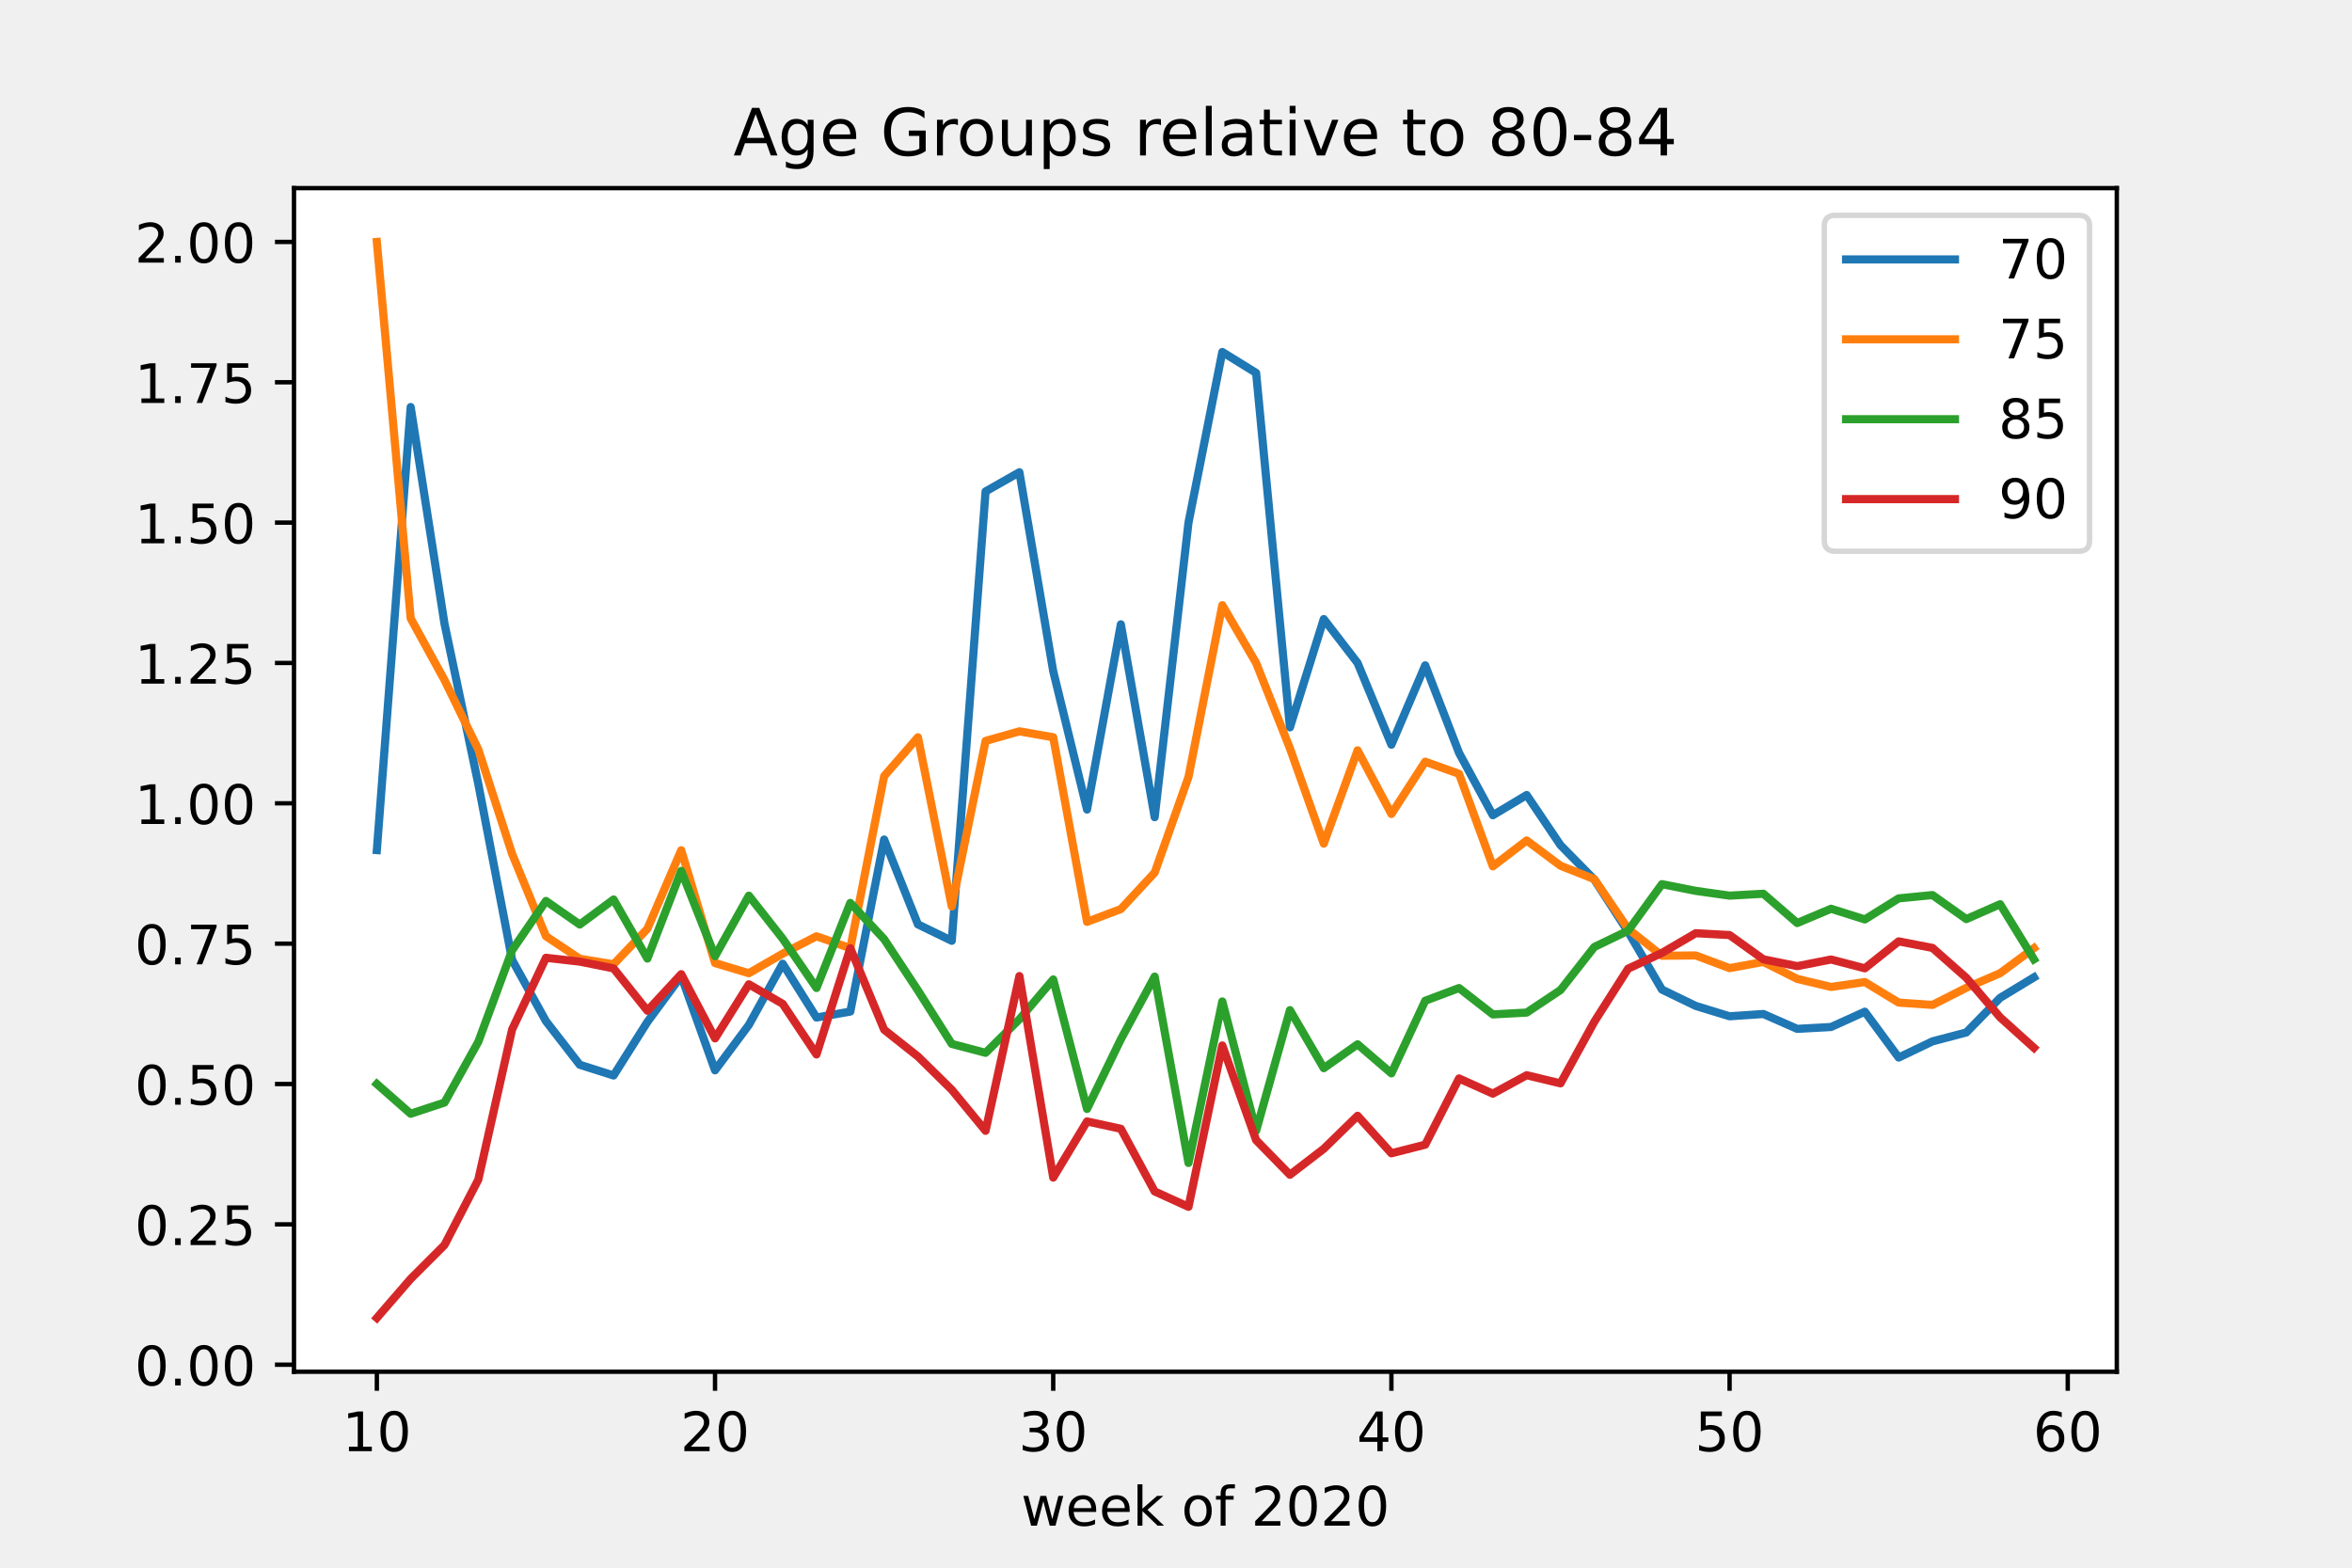
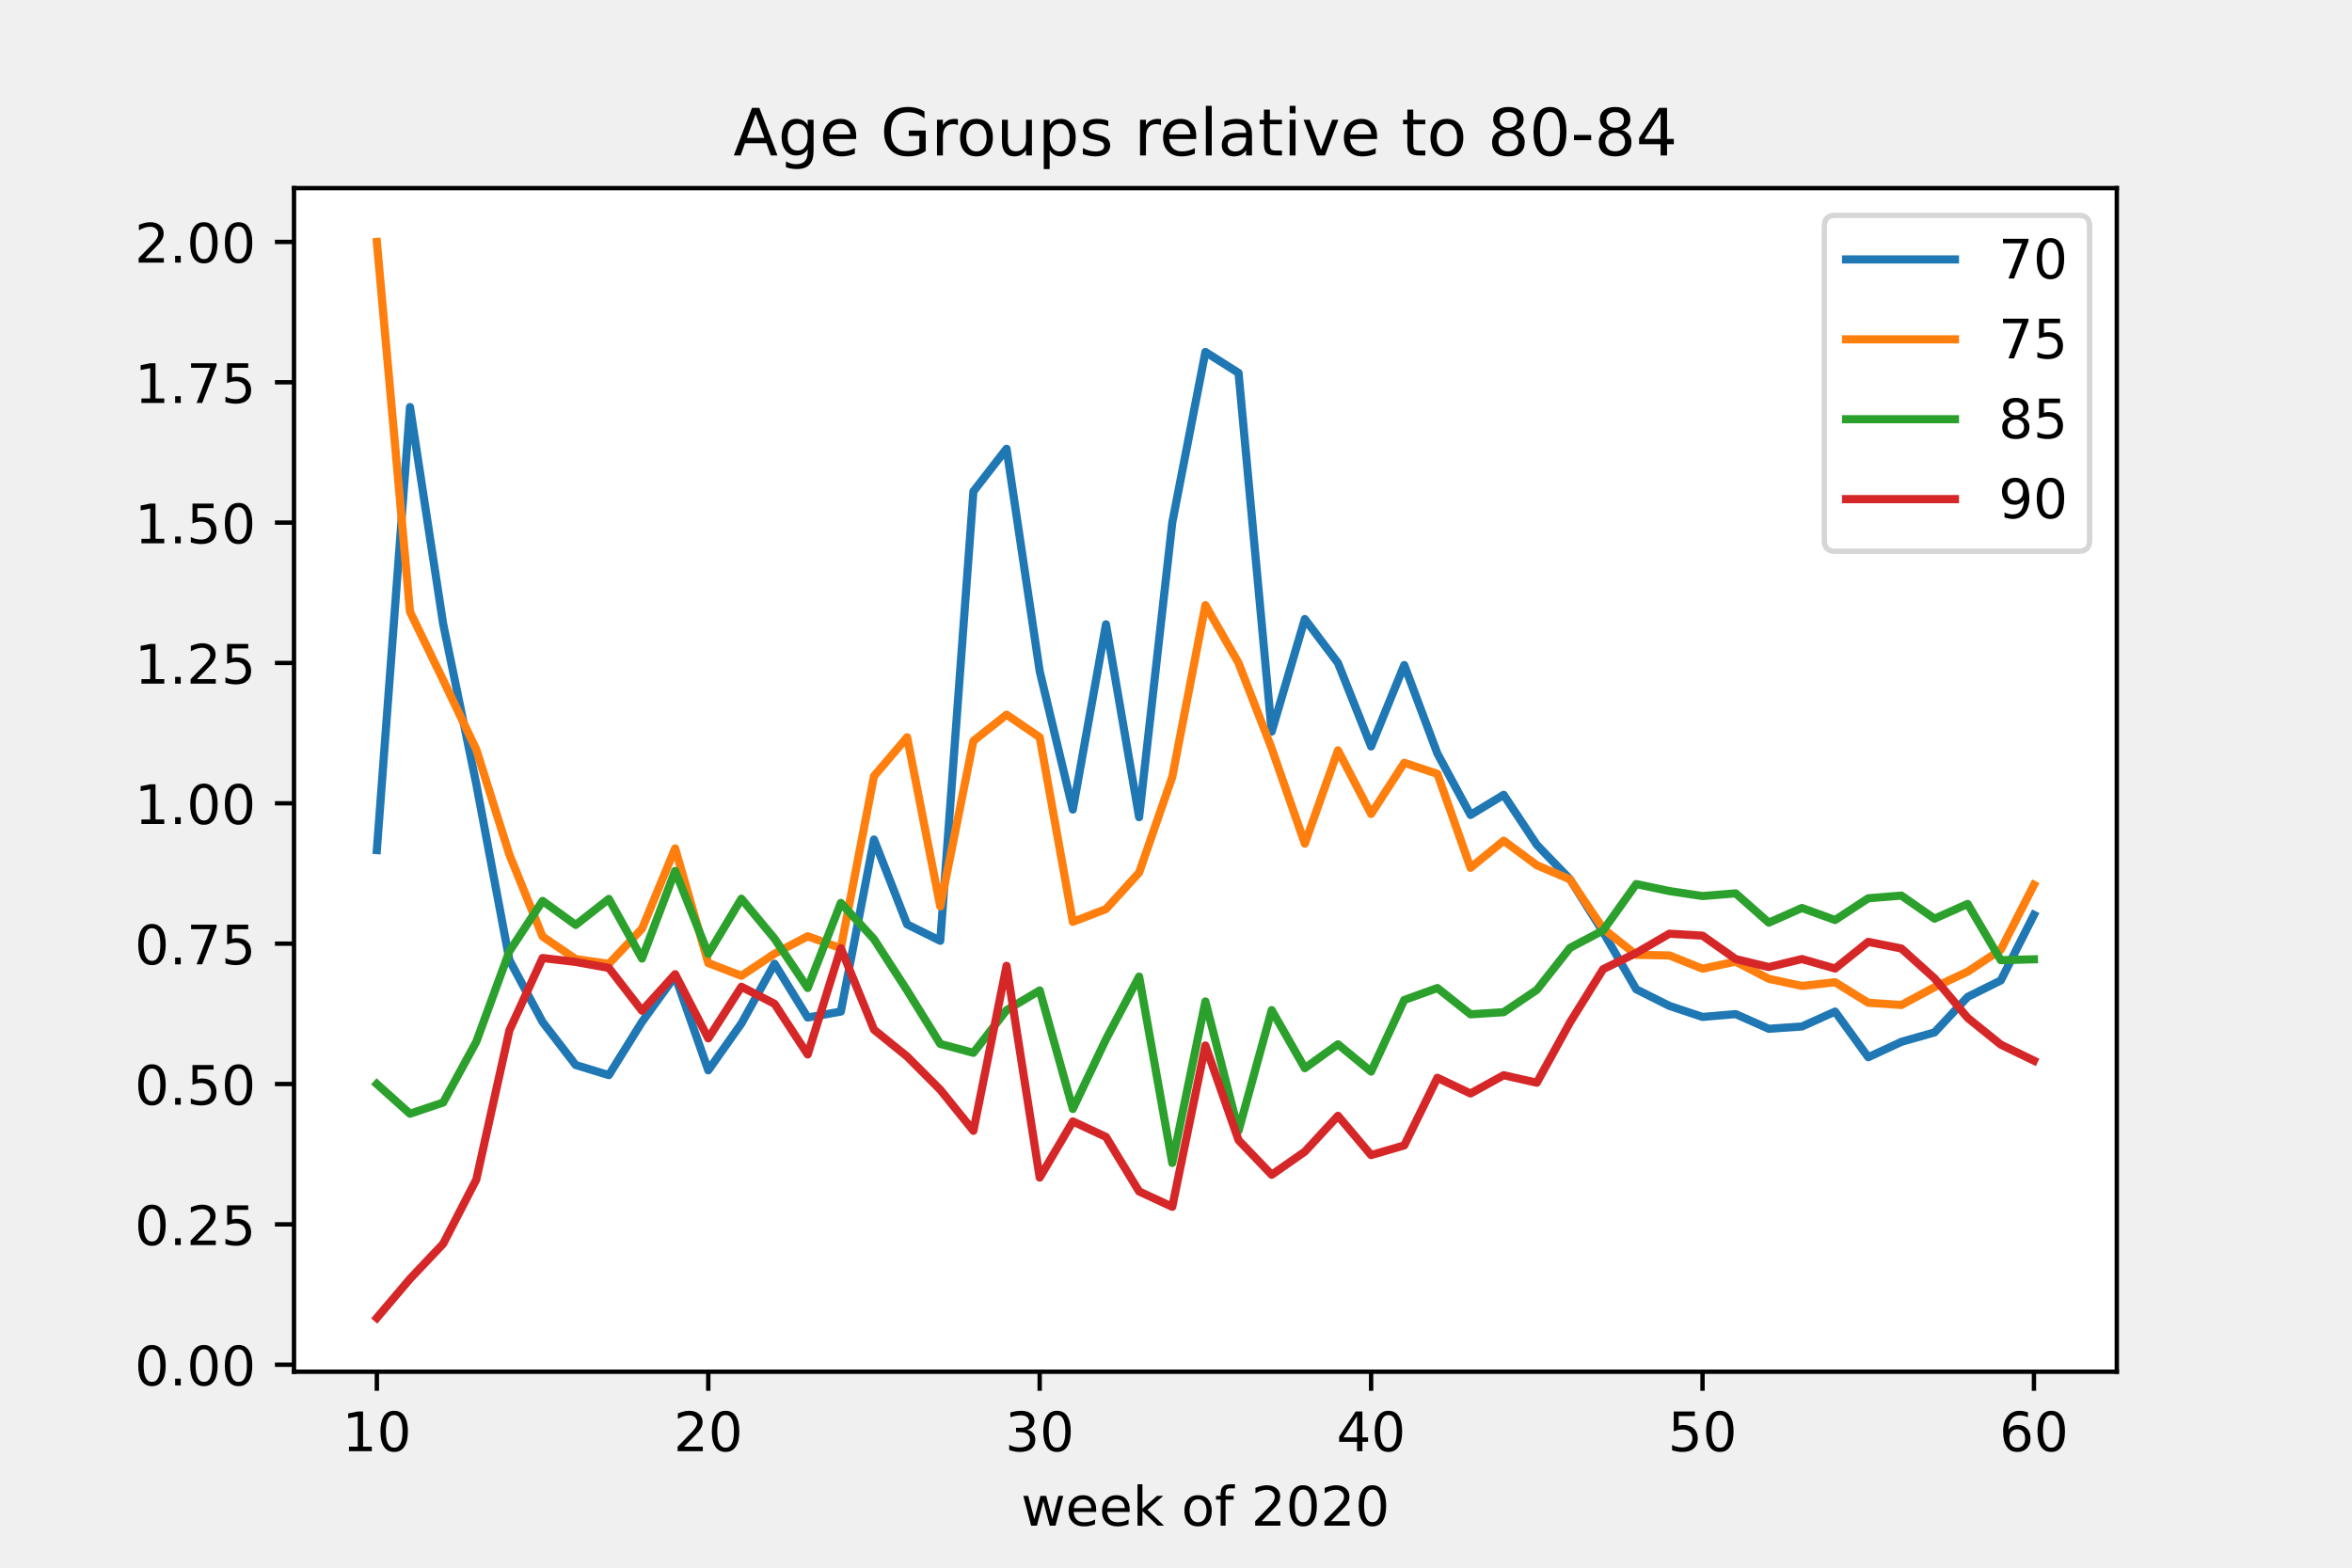
<svg xmlns="http://www.w3.org/2000/svg" xmlns:xlink="http://www.w3.org/1999/xlink" height="288pt" version="1.1" viewBox="0 0 432 288" width="432pt">
  <defs>
    <style type="text/css">*{stroke-linecap:butt;stroke-linejoin:round;}</style>
  </defs>
  <g id="figure_1">
    <g id="patch_1">
      <path d="M 0 288  L 432 288  L 432 0  L 0 0  z " style="fill:none;" />
    </g>
    <g id="axes_1">
      <g id="patch_2">
        <path d="M 54 252  L 388.8 252  L 388.8 34.56  L 54 34.56  z " style="fill:#ffffff;" />
      </g>
      <g id="matplotlib.axis_1">
        <g id="xtick_1">
          <g id="line2d_1">
            <defs>
-               <path d="M 0 0  L 0 3.5  " id="m1466fe668d" style="stroke:#000000;stroke-width:0.8;" />
+               <path d="M 0 0  L 0 3.5  " id="mb986d0e9cb" style="stroke:#000000;stroke-width:0.8;" />
            </defs>
            <g>
-               <use style="stroke:#000000;stroke-width:0.8;" x="69.218" xlink:href="#m1466fe668d" y="252" />
+               <use style="stroke:#000000;stroke-width:0.8;" x="69.218" xlink:href="#mb986d0e9cb" y="252" />
            </g>
          </g>
          <g id="text_1">
            <g transform="translate(62.85568 266.5984)scale(0.1 -0.1)">
              <defs>
                <path d="M 12.406 8.297  L 28.516 8.297  L 28.516 63.922  L 10.984 60.406  L 10.984 69.391  L 28.422 72.906  L 38.281 72.906  L 38.281 8.297  L 54.391 8.297  L 54.391 0  L 12.406 0  z " id="DejaVuSans-49" />
                <path d="M 31.781 66.406  Q 24.172 66.406 20.328 58.906  Q 16.5 51.422 16.5 36.375  Q 16.5 21.391 20.328 13.891  Q 24.172 6.391 31.781 6.391  Q 39.453 6.391 43.281 13.891  Q 47.125 21.391 47.125 36.375  Q 47.125 51.422 43.281 58.906  Q 39.453 66.406 31.781 66.406  z M 31.781 74.219  Q 44.047 74.219 50.516 64.516  Q 56.984 54.828 56.984 36.375  Q 56.984 17.969 50.516 8.266  Q 44.047 -1.422 31.781 -1.422  Q 19.531 -1.422 13.062 8.266  Q 6.594 17.969 6.594 36.375  Q 6.594 54.828 13.062 64.516  Q 19.531 74.219 31.781 74.219  z " id="DejaVuSans-48" />
              </defs>
              <use xlink:href="#DejaVuSans-49" />
              <use x="63.623" xlink:href="#DejaVuSans-48" />
            </g>
          </g>
        </g>
        <g id="xtick_2">
          <g id="line2d_2">
            <g>
-               <use style="stroke:#000000;stroke-width:0.8;" x="131.333" xlink:href="#m1466fe668d" y="252" />
+               <use style="stroke:#000000;stroke-width:0.8;" x="130.091" xlink:href="#mb986d0e9cb" y="252" />
            </g>
          </g>
          <g id="text_2">
-             <g transform="translate(124.9707 266.5984)scale(0.1 -0.1)">
+             <g transform="translate(123.7284 266.5984)scale(0.1 -0.1)">
              <defs>
                <path d="M 19.188 8.297  L 53.609 8.297  L 53.609 0  L 7.328 0  L 7.328 8.297  Q 12.938 14.109 22.625 23.891  Q 32.328 33.688 34.812 36.531  Q 39.547 41.844 41.422 45.531  Q 43.312 49.219 43.312 52.781  Q 43.312 58.594 39.234 62.25  Q 35.156 65.922 28.609 65.922  Q 23.969 65.922 18.812 64.312  Q 13.672 62.703 7.812 59.422  L 7.812 69.391  Q 13.766 71.781 18.938 73  Q 24.125 74.219 28.422 74.219  Q 39.75 74.219 46.484 68.547  Q 53.219 62.891 53.219 53.422  Q 53.219 48.922 51.531 44.891  Q 49.859 40.875 45.406 35.406  Q 44.188 33.984 37.641 27.219  Q 31.109 20.453 19.188 8.297  z " id="DejaVuSans-50" />
              </defs>
              <use xlink:href="#DejaVuSans-50" />
              <use x="63.623" xlink:href="#DejaVuSans-48" />
            </g>
          </g>
        </g>
        <g id="xtick_3">
          <g id="line2d_3">
            <g>
-               <use style="stroke:#000000;stroke-width:0.8;" x="193.448" xlink:href="#m1466fe668d" y="252" />
+               <use style="stroke:#000000;stroke-width:0.8;" x="190.964" xlink:href="#mb986d0e9cb" y="252" />
            </g>
          </g>
          <g id="text_3">
-             <g transform="translate(187.0857 266.5984)scale(0.1 -0.1)">
+             <g transform="translate(184.6011 266.5984)scale(0.1 -0.1)">
              <defs>
                <path d="M 40.578 39.312  Q 47.656 37.797 51.625 33  Q 55.609 28.219 55.609 21.188  Q 55.609 10.406 48.188 4.484  Q 40.766 -1.422 27.094 -1.422  Q 22.516 -1.422 17.656 -0.516  Q 12.797 0.391 7.625 2.203  L 7.625 11.719  Q 11.719 9.328 16.594 8.109  Q 21.484 6.891 26.812 6.891  Q 36.078 6.891 40.938 10.547  Q 45.797 14.203 45.797 21.188  Q 45.797 27.641 41.281 31.266  Q 36.766 34.906 28.719 34.906  L 20.219 34.906  L 20.219 43.016  L 29.109 43.016  Q 36.375 43.016 40.234 45.922  Q 44.094 48.828 44.094 54.297  Q 44.094 59.906 40.109 62.906  Q 36.141 65.922 28.719 65.922  Q 24.656 65.922 20.016 65.031  Q 15.375 64.156 9.812 62.312  L 9.812 71.094  Q 15.438 72.656 20.344 73.438  Q 25.25 74.219 29.594 74.219  Q 40.828 74.219 47.359 69.109  Q 53.906 64.016 53.906 55.328  Q 53.906 49.266 50.438 45.094  Q 46.969 40.922 40.578 39.312  z " id="DejaVuSans-51" />
              </defs>
              <use xlink:href="#DejaVuSans-51" />
              <use x="63.623" xlink:href="#DejaVuSans-48" />
            </g>
          </g>
        </g>
        <g id="xtick_4">
          <g id="line2d_4">
            <g>
-               <use style="stroke:#000000;stroke-width:0.8;" x="255.563" xlink:href="#m1466fe668d" y="252" />
+               <use style="stroke:#000000;stroke-width:0.8;" x="251.836" xlink:href="#mb986d0e9cb" y="252" />
            </g>
          </g>
          <g id="text_4">
-             <g transform="translate(249.2008 266.5984)scale(0.1 -0.1)">
+             <g transform="translate(245.4739 266.5984)scale(0.1 -0.1)">
              <defs>
                <path d="M 37.797 64.312  L 12.891 25.391  L 37.797 25.391  z M 35.203 72.906  L 47.609 72.906  L 47.609 25.391  L 58.016 25.391  L 58.016 17.188  L 47.609 17.188  L 47.609 0  L 37.797 0  L 37.797 17.188  L 4.891 17.188  L 4.891 26.703  z " id="DejaVuSans-52" />
              </defs>
              <use xlink:href="#DejaVuSans-52" />
              <use x="63.623" xlink:href="#DejaVuSans-48" />
            </g>
          </g>
        </g>
        <g id="xtick_5">
          <g id="line2d_5">
            <g>
-               <use style="stroke:#000000;stroke-width:0.8;" x="317.678" xlink:href="#m1466fe668d" y="252" />
+               <use style="stroke:#000000;stroke-width:0.8;" x="312.709" xlink:href="#mb986d0e9cb" y="252" />
            </g>
          </g>
          <g id="text_5">
-             <g transform="translate(311.3158 266.5984)scale(0.1 -0.1)">
+             <g transform="translate(306.3466 266.5984)scale(0.1 -0.1)">
              <defs>
                <path d="M 10.797 72.906  L 49.516 72.906  L 49.516 64.594  L 19.828 64.594  L 19.828 46.734  Q 21.969 47.469 24.109 47.828  Q 26.266 48.188 28.422 48.188  Q 40.625 48.188 47.75 41.5  Q 54.891 34.812 54.891 23.391  Q 54.891 11.625 47.562 5.094  Q 40.234 -1.422 26.906 -1.422  Q 22.312 -1.422 17.547 -0.641  Q 12.797 0.141 7.719 1.703  L 7.719 11.625  Q 12.109 9.234 16.797 8.062  Q 21.484 6.891 26.703 6.891  Q 35.156 6.891 40.078 11.328  Q 45.016 15.766 45.016 23.391  Q 45.016 31 40.078 35.438  Q 35.156 39.891 26.703 39.891  Q 22.75 39.891 18.812 39.016  Q 14.891 38.141 10.797 36.281  z " id="DejaVuSans-53" />
              </defs>
              <use xlink:href="#DejaVuSans-53" />
              <use x="63.623" xlink:href="#DejaVuSans-48" />
            </g>
          </g>
        </g>
        <g id="xtick_6">
          <g id="line2d_6">
            <g>
-               <use style="stroke:#000000;stroke-width:0.8;" x="379.793" xlink:href="#m1466fe668d" y="252" />
+               <use style="stroke:#000000;stroke-width:0.8;" x="373.582" xlink:href="#mb986d0e9cb" y="252" />
            </g>
          </g>
          <g id="text_6">
-             <g transform="translate(373.4308 266.5984)scale(0.1 -0.1)">
+             <g transform="translate(367.2193 266.5984)scale(0.1 -0.1)">
              <defs>
                <path d="M 33.016 40.375  Q 26.375 40.375 22.484 35.828  Q 18.609 31.297 18.609 23.391  Q 18.609 15.531 22.484 10.953  Q 26.375 6.391 33.016 6.391  Q 39.656 6.391 43.531 10.953  Q 47.406 15.531 47.406 23.391  Q 47.406 31.297 43.531 35.828  Q 39.656 40.375 33.016 40.375  z M 52.594 71.297  L 52.594 62.312  Q 48.875 64.062 45.094 64.984  Q 41.312 65.922 37.594 65.922  Q 27.828 65.922 22.672 59.328  Q 17.531 52.734 16.797 39.406  Q 19.672 43.656 24.016 45.922  Q 28.375 48.188 33.594 48.188  Q 44.578 48.188 50.953 41.516  Q 57.328 34.859 57.328 23.391  Q 57.328 12.156 50.688 5.359  Q 44.047 -1.422 33.016 -1.422  Q 20.359 -1.422 13.672 8.266  Q 6.984 17.969 6.984 36.375  Q 6.984 53.656 15.188 63.938  Q 23.391 74.219 37.203 74.219  Q 40.922 74.219 44.703 73.484  Q 48.484 72.75 52.594 71.297  z " id="DejaVuSans-54" />
              </defs>
              <use xlink:href="#DejaVuSans-54" />
              <use x="63.623" xlink:href="#DejaVuSans-48" />
            </g>
          </g>
        </g>
        <g id="text_7">
          <g transform="translate(187.5398 280.2766)scale(0.1 -0.1)">
            <defs>
              <path d="M 4.203 54.688  L 13.188 54.688  L 24.422 12.016  L 35.594 54.688  L 46.188 54.688  L 57.422 12.016  L 68.609 54.688  L 77.594 54.688  L 63.281 0  L 52.688 0  L 40.922 44.828  L 29.109 0  L 18.5 0  z " id="DejaVuSans-119" />
              <path d="M 56.203 29.594  L 56.203 25.203  L 14.891 25.203  Q 15.484 15.922 20.484 11.062  Q 25.484 6.203 34.422 6.203  Q 39.594 6.203 44.453 7.469  Q 49.312 8.734 54.109 11.281  L 54.109 2.781  Q 49.266 0.734 44.188 -0.344  Q 39.109 -1.422 33.891 -1.422  Q 20.797 -1.422 13.156 6.188  Q 5.516 13.812 5.516 26.812  Q 5.516 40.234 12.766 48.109  Q 20.016 56 32.328 56  Q 43.359 56 49.781 48.891  Q 56.203 41.797 56.203 29.594  z M 47.219 32.234  Q 47.125 39.594 43.094 43.984  Q 39.062 48.391 32.422 48.391  Q 24.906 48.391 20.391 44.141  Q 15.875 39.891 15.188 32.172  z " id="DejaVuSans-101" />
              <path d="M 9.078 75.984  L 18.109 75.984  L 18.109 31.109  L 44.922 54.688  L 56.391 54.688  L 27.391 29.109  L 57.625 0  L 45.906 0  L 18.109 26.703  L 18.109 0  L 9.078 0  z " id="DejaVuSans-107" />
              <path id="DejaVuSans-32" />
              <path d="M 30.609 48.391  Q 23.391 48.391 19.188 42.75  Q 14.984 37.109 14.984 27.297  Q 14.984 17.484 19.156 11.844  Q 23.344 6.203 30.609 6.203  Q 37.797 6.203 41.984 11.859  Q 46.188 17.531 46.188 27.297  Q 46.188 37.016 41.984 42.703  Q 37.797 48.391 30.609 48.391  z M 30.609 56  Q 42.328 56 49.016 48.375  Q 55.719 40.766 55.719 27.297  Q 55.719 13.875 49.016 6.219  Q 42.328 -1.422 30.609 -1.422  Q 18.844 -1.422 12.172 6.219  Q 5.516 13.875 5.516 27.297  Q 5.516 40.766 12.172 48.375  Q 18.844 56 30.609 56  z " id="DejaVuSans-111" />
              <path d="M 37.109 75.984  L 37.109 68.5  L 28.516 68.5  Q 23.688 68.5 21.797 66.547  Q 19.922 64.594 19.922 59.516  L 19.922 54.688  L 34.719 54.688  L 34.719 47.703  L 19.922 47.703  L 19.922 0  L 10.891 0  L 10.891 47.703  L 2.297 47.703  L 2.297 54.688  L 10.891 54.688  L 10.891 58.5  Q 10.891 67.625 15.141 71.797  Q 19.391 75.984 28.609 75.984  z " id="DejaVuSans-102" />
            </defs>
            <use xlink:href="#DejaVuSans-119" />
            <use x="81.787" xlink:href="#DejaVuSans-101" />
            <use x="143.311" xlink:href="#DejaVuSans-101" />
            <use x="204.834" xlink:href="#DejaVuSans-107" />
            <use x="262.744" xlink:href="#DejaVuSans-32" />
            <use x="294.531" xlink:href="#DejaVuSans-111" />
            <use x="355.713" xlink:href="#DejaVuSans-102" />
            <use x="390.918" xlink:href="#DejaVuSans-32" />
            <use x="422.705" xlink:href="#DejaVuSans-50" />
            <use x="486.328" xlink:href="#DejaVuSans-48" />
            <use x="549.951" xlink:href="#DejaVuSans-50" />
            <use x="613.574" xlink:href="#DejaVuSans-48" />
          </g>
        </g>
      </g>
      <g id="matplotlib.axis_2">
        <g id="ytick_1">
          <g id="line2d_7">
            <defs>
-               <path d="M 0 0  L -3.5 0  " id="m8902501c1a" style="stroke:#000000;stroke-width:0.8;" />
+               <path d="M 0 0  L -3.5 0  " id="m57ac55c422" style="stroke:#000000;stroke-width:0.8;" />
            </defs>
            <g>
-               <use style="stroke:#000000;stroke-width:0.8;" x="54" xlink:href="#m8902501c1a" y="250.711" />
+               <use style="stroke:#000000;stroke-width:0.8;" x="54" xlink:href="#m57ac55c422" y="250.711" />
            </g>
          </g>
          <g id="text_8">
            <g transform="translate(24.73438 254.51)scale(0.1 -0.1)">
              <defs>
                <path d="M 10.688 12.406  L 21 12.406  L 21 0  L 10.688 0  z " id="DejaVuSans-46" />
              </defs>
              <use xlink:href="#DejaVuSans-48" />
              <use x="63.623" xlink:href="#DejaVuSans-46" />
              <use x="95.41" xlink:href="#DejaVuSans-48" />
              <use x="159.033" xlink:href="#DejaVuSans-48" />
            </g>
          </g>
        </g>
        <g id="ytick_2">
          <g id="line2d_8">
            <g>
-               <use style="stroke:#000000;stroke-width:0.8;" x="54" xlink:href="#m8902501c1a" y="224.927" />
+               <use style="stroke:#000000;stroke-width:0.8;" x="54" xlink:href="#m57ac55c422" y="224.927" />
            </g>
          </g>
          <g id="text_9">
            <g transform="translate(24.73438 228.7267)scale(0.1 -0.1)">
              <use xlink:href="#DejaVuSans-48" />
              <use x="63.623" xlink:href="#DejaVuSans-46" />
              <use x="95.41" xlink:href="#DejaVuSans-50" />
              <use x="159.033" xlink:href="#DejaVuSans-53" />
            </g>
          </g>
        </g>
        <g id="ytick_3">
          <g id="line2d_9">
            <g>
-               <use style="stroke:#000000;stroke-width:0.8;" x="54" xlink:href="#m8902501c1a" y="199.144" />
+               <use style="stroke:#000000;stroke-width:0.8;" x="54" xlink:href="#m57ac55c422" y="199.144" />
            </g>
          </g>
          <g id="text_10">
            <g transform="translate(24.73438 202.9433)scale(0.1 -0.1)">
              <use xlink:href="#DejaVuSans-48" />
              <use x="63.623" xlink:href="#DejaVuSans-46" />
              <use x="95.41" xlink:href="#DejaVuSans-53" />
              <use x="159.033" xlink:href="#DejaVuSans-48" />
            </g>
          </g>
        </g>
        <g id="ytick_4">
          <g id="line2d_10">
            <g>
-               <use style="stroke:#000000;stroke-width:0.8;" x="54" xlink:href="#m8902501c1a" y="173.361" />
+               <use style="stroke:#000000;stroke-width:0.8;" x="54" xlink:href="#m57ac55c422" y="173.361" />
            </g>
          </g>
          <g id="text_11">
            <g transform="translate(24.73438 177.1599)scale(0.1 -0.1)">
              <defs>
                <path d="M 8.203 72.906  L 55.078 72.906  L 55.078 68.703  L 28.609 0  L 18.312 0  L 43.219 64.594  L 8.203 64.594  z " id="DejaVuSans-55" />
              </defs>
              <use xlink:href="#DejaVuSans-48" />
              <use x="63.623" xlink:href="#DejaVuSans-46" />
              <use x="95.41" xlink:href="#DejaVuSans-55" />
              <use x="159.033" xlink:href="#DejaVuSans-53" />
            </g>
          </g>
        </g>
        <g id="ytick_5">
          <g id="line2d_11">
            <g>
-               <use style="stroke:#000000;stroke-width:0.8;" x="54" xlink:href="#m8902501c1a" y="147.577" />
+               <use style="stroke:#000000;stroke-width:0.8;" x="54" xlink:href="#m57ac55c422" y="147.577" />
            </g>
          </g>
          <g id="text_12">
            <g transform="translate(24.73438 151.3765)scale(0.1 -0.1)">
              <use xlink:href="#DejaVuSans-49" />
              <use x="63.623" xlink:href="#DejaVuSans-46" />
              <use x="95.41" xlink:href="#DejaVuSans-48" />
              <use x="159.033" xlink:href="#DejaVuSans-48" />
            </g>
          </g>
        </g>
        <g id="ytick_6">
          <g id="line2d_12">
            <g>
-               <use style="stroke:#000000;stroke-width:0.8;" x="54" xlink:href="#m8902501c1a" y="121.794" />
+               <use style="stroke:#000000;stroke-width:0.8;" x="54" xlink:href="#m57ac55c422" y="121.794" />
            </g>
          </g>
          <g id="text_13">
            <g transform="translate(24.73438 125.5931)scale(0.1 -0.1)">
              <use xlink:href="#DejaVuSans-49" />
              <use x="63.623" xlink:href="#DejaVuSans-46" />
              <use x="95.41" xlink:href="#DejaVuSans-50" />
              <use x="159.033" xlink:href="#DejaVuSans-53" />
            </g>
          </g>
        </g>
        <g id="ytick_7">
          <g id="line2d_13">
            <g>
-               <use style="stroke:#000000;stroke-width:0.8;" x="54" xlink:href="#m8902501c1a" y="96.01" />
+               <use style="stroke:#000000;stroke-width:0.8;" x="54" xlink:href="#m57ac55c422" y="96.01" />
            </g>
          </g>
          <g id="text_14">
            <g transform="translate(24.73438 99.80965)scale(0.1 -0.1)">
              <use xlink:href="#DejaVuSans-49" />
              <use x="63.623" xlink:href="#DejaVuSans-46" />
              <use x="95.41" xlink:href="#DejaVuSans-53" />
              <use x="159.033" xlink:href="#DejaVuSans-48" />
            </g>
          </g>
        </g>
        <g id="ytick_8">
          <g id="line2d_14">
            <g>
-               <use style="stroke:#000000;stroke-width:0.8;" x="54" xlink:href="#m8902501c1a" y="70.227" />
+               <use style="stroke:#000000;stroke-width:0.8;" x="54" xlink:href="#m57ac55c422" y="70.227" />
            </g>
          </g>
          <g id="text_15">
            <g transform="translate(24.73438 74.02625)scale(0.1 -0.1)">
              <use xlink:href="#DejaVuSans-49" />
              <use x="63.623" xlink:href="#DejaVuSans-46" />
              <use x="95.41" xlink:href="#DejaVuSans-55" />
              <use x="159.033" xlink:href="#DejaVuSans-53" />
            </g>
          </g>
        </g>
        <g id="ytick_9">
          <g id="line2d_15">
            <g>
-               <use style="stroke:#000000;stroke-width:0.8;" x="54" xlink:href="#m8902501c1a" y="44.444" />
+               <use style="stroke:#000000;stroke-width:0.8;" x="54" xlink:href="#m57ac55c422" y="44.444" />
            </g>
          </g>
          <g id="text_16">
            <g transform="translate(24.73438 48.24285)scale(0.1 -0.1)">
              <use xlink:href="#DejaVuSans-50" />
              <use x="63.623" xlink:href="#DejaVuSans-46" />
              <use x="95.41" xlink:href="#DejaVuSans-48" />
              <use x="159.033" xlink:href="#DejaVuSans-48" />
            </g>
          </g>
        </g>
      </g>
      <g id="line2d_16">
-         <path clip-path="url(#pe2feea67fb)" d="M 69.218 156.172  L 75.43 74.777  L 81.641 114.592  L 87.853 144.04  L 94.064 176.354  L 100.276 187.595  L 106.487 195.607  L 112.699 197.578  L 118.91 187.735  L 125.122 179.311  L 131.333 196.629  L 137.545 188.288  L 143.756 177.044  L 149.968 186.931  L 156.179 185.836  L 162.391 154.231  L 168.602 169.822  L 174.814 172.834  L 181.025 90.281  L 187.237 86.755  L 193.448 123.311  L 199.66 148.723  L 205.871 114.694  L 212.083 150.124  L 218.294 96.01  L 224.506 64.666  L 230.717 68.508  L 236.929 133.619  L 243.14 113.728  L 249.352 121.794  L 255.563 136.807  L 261.775 122.231  L 267.986 138.311  L 274.198 149.769  L 280.409 146.053  L 286.621 155.261  L 292.832 161.587  L 299.044 171.184  L 305.255 181.797  L 311.467 184.8  L 317.678 186.7  L 323.89 186.282  L 330.101 189.013  L 336.313 188.672  L 342.524 185.861  L 348.736 194.281  L 354.947 191.307  L 361.159 189.674  L 367.37 183.312  L 373.582 179.548  " style="fill:none;stroke:#1f77b4;stroke-linecap:square;stroke-width:1.5;" />
+         <path clip-path="url(#paea3fdacc6)" d="M 69.218 156.172  L 75.305 74.777  L 81.393 114.592  L 87.48 144.04  L 93.567 176.377  L 99.655 187.751  L 105.742 195.654  L 111.829 197.513  L 117.916 187.735  L 124.004 179.311  L 130.091 196.629  L 136.178 188.022  L 142.265 177.044  L 148.353 186.931  L 154.44 185.836  L 160.527 154.231  L 166.615 169.822  L 172.702 172.834  L 178.789 90.281  L 184.876 82.44  L 190.964 123.311  L 197.051 148.723  L 203.138 114.694  L 209.225 150.124  L 215.313 96.01  L 221.4 64.666  L 227.487 68.508  L 233.575 134.395  L 239.662 113.728  L 245.749 121.794  L 251.836 137.133  L 257.924 122.177  L 264.011 138.431  L 270.098 149.712  L 276.185 146.016  L 282.273 155.201  L 288.36 161.522  L 294.447 171.213  L 300.535 181.747  L 306.622 184.793  L 312.709 186.82  L 318.796 186.302  L 324.884 189  L 330.971 188.579  L 337.058 185.838  L 343.145 194.224  L 349.233 191.394  L 355.32 189.665  L 361.407 183.142  L 367.495 180.117  L 373.582 168.069  " style="fill:none;stroke:#1f77b4;stroke-linecap:square;stroke-width:1.5;" />
      </g>
      <g id="line2d_17">
-         <path clip-path="url(#pe2feea67fb)" d="M 69.218 44.444  L 75.43 113.604  L 81.641 124.927  L 87.853 137.69  L 94.064 156.872  L 100.276 171.996  L 106.487 176.133  L 112.699 177.151  L 118.91 170.623  L 125.122 156.2  L 131.333 176.924  L 137.545 178.789  L 143.756 175.202  L 149.968 172.004  L 156.179 174.192  L 162.391 142.587  L 168.602 135.444  L 174.814 166.52  L 181.025 136.118  L 187.237 134.355  L 193.448 135.444  L 199.66 169.35  L 205.871 167.008  L 212.083 160.31  L 218.294 142.743  L 224.506 111.177  L 230.717 121.794  L 236.929 137.497  L 243.14 154.982  L 249.352 137.848  L 255.563 149.535  L 261.775 139.93  L 267.986 142.162  L 274.198 159.155  L 280.409 154.402  L 286.621 159.043  L 292.832 161.505  L 299.044 170.64  L 305.255 175.577  L 311.467 175.527  L 317.678 177.856  L 323.89 176.712  L 330.101 179.832  L 336.313 181.312  L 342.524 180.411  L 348.736 184.186  L 354.947 184.612  L 361.159 181.465  L 367.37 178.784  L 373.582 174.189  " style="fill:none;stroke:#ff7f0e;stroke-linecap:square;stroke-width:1.5;" />
+         <path clip-path="url(#paea3fdacc6)" d="M 69.218 44.444  L 75.305 112.39  L 81.393 124.927  L 87.48 137.69  L 93.567 157.02  L 99.655 172.041  L 105.742 176.196  L 111.829 177.062  L 117.916 170.623  L 124.004 155.856  L 130.091 176.924  L 136.178 179.259  L 142.265 175.202  L 148.353 172.004  L 154.44 174.192  L 160.527 142.587  L 166.615 135.444  L 172.702 166.52  L 178.789 136.118  L 184.876 131.293  L 190.964 135.444  L 197.051 169.35  L 203.138 167.008  L 209.225 160.31  L 215.313 142.743  L 221.4 111.177  L 227.487 121.794  L 233.575 137.497  L 239.662 154.982  L 245.749 137.848  L 251.836 149.535  L 257.924 140.132  L 264.011 142.162  L 270.098 159.43  L 276.185 154.438  L 282.273 158.953  L 288.36 161.549  L 294.447 170.598  L 300.535 175.417  L 306.622 175.522  L 312.709 177.959  L 318.796 176.661  L 324.884 179.818  L 330.971 181.131  L 337.058 180.45  L 343.145 184.214  L 349.233 184.629  L 355.32 181.35  L 361.407 178.504  L 367.495 174.47  L 373.582 162.556  " style="fill:none;stroke:#ff7f0e;stroke-linecap:square;stroke-width:1.5;" />
      </g>
      <g id="line2d_18">
-         <path clip-path="url(#pe2feea67fb)" d="M 69.218 199.144  L 75.43 204.604  L 81.641 202.552  L 87.853 191.387  L 94.064 174.568  L 100.276 165.516  L 106.487 169.846  L 112.699 165.247  L 118.91 176.099  L 125.122 159.995  L 131.333 175.666  L 137.545 164.54  L 143.756 172.44  L 149.968 181.503  L 156.179 165.875  L 162.391 172.529  L 168.602 181.955  L 174.814 191.777  L 181.025 193.414  L 187.237 187.244  L 193.448 179.933  L 199.66 203.728  L 205.871 190.923  L 212.083 179.409  L 218.294 213.647  L 224.506 183.977  L 230.717 207.738  L 236.929 185.574  L 243.14 196.235  L 249.352 191.847  L 255.563 197.186  L 261.775 183.849  L 267.986 181.514  L 274.198 186.358  L 280.409 186.021  L 286.621 181.885  L 292.832 173.97  L 299.044 170.972  L 305.255 162.427  L 311.467 163.662  L 317.678 164.538  L 323.89 164.192  L 330.101 169.569  L 336.313 166.95  L 342.524 168.907  L 348.736 165.043  L 354.947 164.431  L 361.159 168.846  L 367.37 166.113  L 373.582 176.233  " style="fill:none;stroke:#2ca02c;stroke-linecap:square;stroke-width:1.5;" />
+         <path clip-path="url(#paea3fdacc6)" d="M 69.218 199.144  L 75.305 204.604  L 81.393 202.552  L 87.48 191.387  L 93.567 174.751  L 99.655 165.506  L 105.742 169.914  L 111.829 165.143  L 117.916 176.099  L 124.004 159.995  L 130.091 175.247  L 136.178 165.103  L 142.265 172.44  L 148.353 181.503  L 154.44 165.875  L 160.527 172.529  L 166.615 181.955  L 172.702 191.777  L 178.789 193.414  L 184.876 185.574  L 190.964 181.955  L 197.051 203.728  L 203.138 190.923  L 209.225 179.409  L 215.313 213.647  L 221.4 183.977  L 227.487 207.738  L 233.575 185.574  L 239.662 196.235  L 245.749 191.847  L 251.836 196.859  L 257.924 183.707  L 264.011 181.514  L 270.098 186.337  L 276.185 185.948  L 282.273 181.855  L 288.36 174.139  L 294.447 170.93  L 300.535 162.412  L 306.622 163.697  L 312.709 164.616  L 318.796 164.118  L 324.884 169.5  L 330.971 166.804  L 337.058 169.018  L 343.145 165.025  L 349.233 164.528  L 355.32 168.768  L 361.407 166.062  L 367.495 176.397  L 373.582 176.234  " style="fill:none;stroke:#2ca02c;stroke-linecap:square;stroke-width:1.5;" />
      </g>
      <g id="line2d_19">
-         <path clip-path="url(#pe2feea67fb)" d="M 69.218 242.116  L 75.43 234.937  L 81.641 228.721  L 87.853 216.708  L 94.064 189.114  L 100.276 175.955  L 106.487 176.657  L 112.699 177.903  L 118.91 185.682  L 125.122 178.966  L 131.333 190.759  L 137.545 180.824  L 143.756 184.411  L 149.968 193.716  L 156.179 174.192  L 162.391 189.163  L 168.602 194.088  L 174.814 200.196  L 181.025 207.738  L 187.237 179.311  L 193.448 216.333  L 199.66 206.02  L 205.871 207.365  L 212.083 218.879  L 218.294 221.705  L 224.506 192.066  L 230.717 209.457  L 236.929 215.816  L 243.14 211.044  L 249.352 204.982  L 255.563 211.873  L 261.775 210.288  L 267.986 198.121  L 274.198 200.914  L 280.409 197.529  L 286.621 199.024  L 292.832 187.709  L 299.044 177.95  L 305.255 175.061  L 311.467 171.44  L 317.678 171.78  L 323.89 176.239  L 330.101 177.491  L 336.313 176.27  L 342.524 177.888  L 348.736 172.937  L 354.947 174.144  L 361.159 179.627  L 367.37 186.896  L 373.582 192.491  " style="fill:none;stroke:#d62728;stroke-linecap:square;stroke-width:1.5;" />
+         <path clip-path="url(#paea3fdacc6)" d="M 69.218 242.116  L 75.305 234.937  L 81.393 228.501  L 87.48 216.708  L 93.567 189.282  L 99.655 175.999  L 105.742 176.72  L 111.829 177.815  L 117.916 185.682  L 124.004 178.966  L 130.091 190.759  L 136.178 181.281  L 142.265 184.411  L 148.353 193.716  L 154.44 174.192  L 160.527 189.163  L 166.615 194.088  L 172.702 200.196  L 178.789 207.738  L 184.876 177.432  L 190.964 216.333  L 197.051 206.02  L 203.138 208.86  L 209.225 218.879  L 215.313 221.705  L 221.4 192.066  L 227.487 209.457  L 233.575 215.816  L 239.662 211.573  L 245.749 204.982  L 251.836 212.199  L 257.924 210.421  L 264.011 198.001  L 270.098 200.885  L 276.185 197.529  L 282.273 198.904  L 288.36 187.84  L 294.447 178.051  L 300.535 175.072  L 306.622 171.53  L 312.709 171.891  L 318.796 176.188  L 324.884 177.657  L 330.971 176.185  L 337.058 177.925  L 343.145 173.033  L 349.233 174.25  L 355.32 179.731  L 361.407 186.995  L 367.495 191.905  L 373.582 194.853  " style="fill:none;stroke:#d62728;stroke-linecap:square;stroke-width:1.5;" />
      </g>
      <g id="patch_3">
        <path d="M 54 252  L 54 34.56  " style="fill:none;stroke:#000000;stroke-linecap:square;stroke-linejoin:miter;stroke-width:0.8;" />
      </g>
      <g id="patch_4">
        <path d="M 388.8 252  L 388.8 34.56  " style="fill:none;stroke:#000000;stroke-linecap:square;stroke-linejoin:miter;stroke-width:0.8;" />
      </g>
      <g id="patch_5">
        <path d="M 54 252  L 388.8 252  " style="fill:none;stroke:#000000;stroke-linecap:square;stroke-linejoin:miter;stroke-width:0.8;" />
      </g>
      <g id="patch_6">
        <path d="M 54 34.56  L 388.8 34.56  " style="fill:none;stroke:#000000;stroke-linecap:square;stroke-linejoin:miter;stroke-width:0.8;" />
      </g>
      <g id="text_17">
        <g transform="translate(134.6906 28.56)scale(0.12 -0.12)">
          <defs>
            <path d="M 34.188 63.188  L 20.797 26.906  L 47.609 26.906  z M 28.609 72.906  L 39.797 72.906  L 67.578 0  L 57.328 0  L 50.688 18.703  L 17.828 18.703  L 11.188 0  L 0.781 0  z " id="DejaVuSans-65" />
            <path d="M 45.406 27.984  Q 45.406 37.75 41.375 43.109  Q 37.359 48.484 30.078 48.484  Q 22.859 48.484 18.828 43.109  Q 14.797 37.75 14.797 27.984  Q 14.797 18.266 18.828 12.891  Q 22.859 7.516 30.078 7.516  Q 37.359 7.516 41.375 12.891  Q 45.406 18.266 45.406 27.984  z M 54.391 6.781  Q 54.391 -7.172 48.188 -13.984  Q 42 -20.797 29.203 -20.797  Q 24.469 -20.797 20.266 -20.094  Q 16.062 -19.391 12.109 -17.922  L 12.109 -9.188  Q 16.062 -11.328 19.922 -12.344  Q 23.781 -13.375 27.781 -13.375  Q 36.625 -13.375 41.016 -8.766  Q 45.406 -4.156 45.406 5.172  L 45.406 9.625  Q 42.625 4.781 38.281 2.391  Q 33.938 0 27.875 0  Q 17.828 0 11.672 7.656  Q 5.516 15.328 5.516 27.984  Q 5.516 40.672 11.672 48.328  Q 17.828 56 27.875 56  Q 33.938 56 38.281 53.609  Q 42.625 51.219 45.406 46.391  L 45.406 54.688  L 54.391 54.688  z " id="DejaVuSans-103" />
            <path d="M 59.516 10.406  L 59.516 29.984  L 43.406 29.984  L 43.406 38.094  L 69.281 38.094  L 69.281 6.781  Q 63.578 2.734 56.688 0.656  Q 49.812 -1.422 42 -1.422  Q 24.906 -1.422 15.25 8.562  Q 5.609 18.562 5.609 36.375  Q 5.609 54.25 15.25 64.234  Q 24.906 74.219 42 74.219  Q 49.125 74.219 55.547 72.453  Q 61.969 70.703 67.391 67.281  L 67.391 56.781  Q 61.922 61.422 55.766 63.766  Q 49.609 66.109 42.828 66.109  Q 29.438 66.109 22.719 58.641  Q 16.016 51.172 16.016 36.375  Q 16.016 21.625 22.719 14.156  Q 29.438 6.688 42.828 6.688  Q 48.047 6.688 52.141 7.594  Q 56.25 8.5 59.516 10.406  z " id="DejaVuSans-71" />
            <path d="M 41.109 46.297  Q 39.594 47.172 37.812 47.578  Q 36.031 48 33.891 48  Q 26.266 48 22.188 43.047  Q 18.109 38.094 18.109 28.812  L 18.109 0  L 9.078 0  L 9.078 54.688  L 18.109 54.688  L 18.109 46.188  Q 20.953 51.172 25.484 53.578  Q 30.031 56 36.531 56  Q 37.453 56 38.578 55.875  Q 39.703 55.766 41.062 55.516  z " id="DejaVuSans-114" />
            <path d="M 8.5 21.578  L 8.5 54.688  L 17.484 54.688  L 17.484 21.922  Q 17.484 14.156 20.5 10.266  Q 23.531 6.391 29.594 6.391  Q 36.859 6.391 41.078 11.031  Q 45.312 15.672 45.312 23.688  L 45.312 54.688  L 54.297 54.688  L 54.297 0  L 45.312 0  L 45.312 8.406  Q 42.047 3.422 37.719 1  Q 33.406 -1.422 27.688 -1.422  Q 18.266 -1.422 13.375 4.438  Q 8.5 10.297 8.5 21.578  z M 31.109 56  z " id="DejaVuSans-117" />
            <path d="M 18.109 8.203  L 18.109 -20.797  L 9.078 -20.797  L 9.078 54.688  L 18.109 54.688  L 18.109 46.391  Q 20.953 51.266 25.266 53.625  Q 29.594 56 35.594 56  Q 45.562 56 51.781 48.094  Q 58.016 40.188 58.016 27.297  Q 58.016 14.406 51.781 6.484  Q 45.562 -1.422 35.594 -1.422  Q 29.594 -1.422 25.266 0.953  Q 20.953 3.328 18.109 8.203  z M 48.688 27.297  Q 48.688 37.203 44.609 42.844  Q 40.531 48.484 33.406 48.484  Q 26.266 48.484 22.188 42.844  Q 18.109 37.203 18.109 27.297  Q 18.109 17.391 22.188 11.75  Q 26.266 6.109 33.406 6.109  Q 40.531 6.109 44.609 11.75  Q 48.688 17.391 48.688 27.297  z " id="DejaVuSans-112" />
            <path d="M 44.281 53.078  L 44.281 44.578  Q 40.484 46.531 36.375 47.5  Q 32.281 48.484 27.875 48.484  Q 21.188 48.484 17.844 46.438  Q 14.5 44.391 14.5 40.281  Q 14.5 37.156 16.891 35.375  Q 19.281 33.594 26.516 31.984  L 29.594 31.297  Q 39.156 29.25 43.188 25.516  Q 47.219 21.781 47.219 15.094  Q 47.219 7.469 41.188 3.016  Q 35.156 -1.422 24.609 -1.422  Q 20.219 -1.422 15.453 -0.562  Q 10.688 0.297 5.422 2  L 5.422 11.281  Q 10.406 8.688 15.234 7.391  Q 20.062 6.109 24.812 6.109  Q 31.156 6.109 34.562 8.281  Q 37.984 10.453 37.984 14.406  Q 37.984 18.062 35.516 20.016  Q 33.062 21.969 24.703 23.781  L 21.578 24.516  Q 13.234 26.266 9.516 29.906  Q 5.812 33.547 5.812 39.891  Q 5.812 47.609 11.281 51.797  Q 16.75 56 26.812 56  Q 31.781 56 36.172 55.266  Q 40.578 54.547 44.281 53.078  z " id="DejaVuSans-115" />
            <path d="M 9.422 75.984  L 18.406 75.984  L 18.406 0  L 9.422 0  z " id="DejaVuSans-108" />
            <path d="M 34.281 27.484  Q 23.391 27.484 19.188 25  Q 14.984 22.516 14.984 16.5  Q 14.984 11.719 18.141 8.906  Q 21.297 6.109 26.703 6.109  Q 34.188 6.109 38.703 11.406  Q 43.219 16.703 43.219 25.484  L 43.219 27.484  z M 52.203 31.203  L 52.203 0  L 43.219 0  L 43.219 8.297  Q 40.141 3.328 35.547 0.953  Q 30.953 -1.422 24.312 -1.422  Q 15.922 -1.422 10.953 3.297  Q 6 8.016 6 15.922  Q 6 25.141 12.172 29.828  Q 18.359 34.516 30.609 34.516  L 43.219 34.516  L 43.219 35.406  Q 43.219 41.609 39.141 45  Q 35.062 48.391 27.688 48.391  Q 23 48.391 18.547 47.266  Q 14.109 46.141 10.016 43.891  L 10.016 52.203  Q 14.938 54.109 19.578 55.047  Q 24.219 56 28.609 56  Q 40.484 56 46.344 49.844  Q 52.203 43.703 52.203 31.203  z " id="DejaVuSans-97" />
            <path d="M 18.312 70.219  L 18.312 54.688  L 36.812 54.688  L 36.812 47.703  L 18.312 47.703  L 18.312 18.016  Q 18.312 11.328 20.141 9.422  Q 21.969 7.516 27.594 7.516  L 36.812 7.516  L 36.812 0  L 27.594 0  Q 17.188 0 13.234 3.875  Q 9.281 7.766 9.281 18.016  L 9.281 47.703  L 2.688 47.703  L 2.688 54.688  L 9.281 54.688  L 9.281 70.219  z " id="DejaVuSans-116" />
            <path d="M 9.422 54.688  L 18.406 54.688  L 18.406 0  L 9.422 0  z M 9.422 75.984  L 18.406 75.984  L 18.406 64.594  L 9.422 64.594  z " id="DejaVuSans-105" />
            <path d="M 2.984 54.688  L 12.5 54.688  L 29.594 8.797  L 46.688 54.688  L 56.203 54.688  L 35.688 0  L 23.484 0  z " id="DejaVuSans-118" />
            <path d="M 31.781 34.625  Q 24.75 34.625 20.719 30.859  Q 16.703 27.094 16.703 20.516  Q 16.703 13.922 20.719 10.156  Q 24.75 6.391 31.781 6.391  Q 38.812 6.391 42.859 10.172  Q 46.922 13.969 46.922 20.516  Q 46.922 27.094 42.891 30.859  Q 38.875 34.625 31.781 34.625  z M 21.922 38.812  Q 15.578 40.375 12.031 44.719  Q 8.5 49.078 8.5 55.328  Q 8.5 64.062 14.719 69.141  Q 20.953 74.219 31.781 74.219  Q 42.672 74.219 48.875 69.141  Q 55.078 64.062 55.078 55.328  Q 55.078 49.078 51.531 44.719  Q 48 40.375 41.703 38.812  Q 48.828 37.156 52.797 32.312  Q 56.781 27.484 56.781 20.516  Q 56.781 9.906 50.312 4.234  Q 43.844 -1.422 31.781 -1.422  Q 19.734 -1.422 13.25 4.234  Q 6.781 9.906 6.781 20.516  Q 6.781 27.484 10.781 32.312  Q 14.797 37.156 21.922 38.812  z M 18.312 54.391  Q 18.312 48.734 21.844 45.562  Q 25.391 42.391 31.781 42.391  Q 38.141 42.391 41.719 45.562  Q 45.312 48.734 45.312 54.391  Q 45.312 60.062 41.719 63.234  Q 38.141 66.406 31.781 66.406  Q 25.391 66.406 21.844 63.234  Q 18.312 60.062 18.312 54.391  z " id="DejaVuSans-56" />
            <path d="M 4.891 31.391  L 31.203 31.391  L 31.203 23.391  L 4.891 23.391  z " id="DejaVuSans-45" />
          </defs>
          <use xlink:href="#DejaVuSans-65" />
          <use x="68.408" xlink:href="#DejaVuSans-103" />
          <use x="131.885" xlink:href="#DejaVuSans-101" />
          <use x="193.408" xlink:href="#DejaVuSans-32" />
          <use x="225.195" xlink:href="#DejaVuSans-71" />
          <use x="302.686" xlink:href="#DejaVuSans-114" />
          <use x="341.549" xlink:href="#DejaVuSans-111" />
          <use x="402.73" xlink:href="#DejaVuSans-117" />
          <use x="466.109" xlink:href="#DejaVuSans-112" />
          <use x="529.586" xlink:href="#DejaVuSans-115" />
          <use x="581.686" xlink:href="#DejaVuSans-32" />
          <use x="613.473" xlink:href="#DejaVuSans-114" />
          <use x="652.336" xlink:href="#DejaVuSans-101" />
          <use x="713.859" xlink:href="#DejaVuSans-108" />
          <use x="741.643" xlink:href="#DejaVuSans-97" />
          <use x="802.922" xlink:href="#DejaVuSans-116" />
          <use x="842.131" xlink:href="#DejaVuSans-105" />
          <use x="869.914" xlink:href="#DejaVuSans-118" />
          <use x="929.094" xlink:href="#DejaVuSans-101" />
          <use x="990.617" xlink:href="#DejaVuSans-32" />
          <use x="1022.404" xlink:href="#DejaVuSans-116" />
          <use x="1061.613" xlink:href="#DejaVuSans-111" />
          <use x="1122.795" xlink:href="#DejaVuSans-32" />
          <use x="1154.582" xlink:href="#DejaVuSans-56" />
          <use x="1218.205" xlink:href="#DejaVuSans-48" />
          <use x="1281.828" xlink:href="#DejaVuSans-45" />
          <use x="1317.912" xlink:href="#DejaVuSans-56" />
          <use x="1381.535" xlink:href="#DejaVuSans-52" />
        </g>
      </g>
      <g id="legend_1">
        <g id="patch_7">
          <path d="M 337.075 101.272  L 381.8 101.272  Q 383.8 101.272 383.8 99.272  L 383.8 41.56  Q 383.8 39.56 381.8 39.56  L 337.075 39.56  Q 335.075 39.56 335.075 41.56  L 335.075 99.272  Q 335.075 101.272 337.075 101.272  z " style="fill:#ffffff;opacity:0.8;stroke:#cccccc;stroke-linejoin:miter;" />
        </g>
        <g id="line2d_20">
          <path d="M 339.075 47.658  L 359.075 47.658  " style="fill:none;stroke:#1f77b4;stroke-linecap:square;stroke-width:1.5;" />
        </g>
        <g id="line2d_21" />
        <g id="text_18">
          <g transform="translate(367.075 51.15844)scale(0.1 -0.1)">
            <use xlink:href="#DejaVuSans-55" />
            <use x="63.623" xlink:href="#DejaVuSans-48" />
          </g>
        </g>
        <g id="line2d_22">
          <path d="M 339.075 62.337  L 359.075 62.337  " style="fill:none;stroke:#ff7f0e;stroke-linecap:square;stroke-width:1.5;" />
        </g>
        <g id="line2d_23" />
        <g id="text_19">
          <g transform="translate(367.075 65.83656)scale(0.1 -0.1)">
            <use xlink:href="#DejaVuSans-55" />
            <use x="63.623" xlink:href="#DejaVuSans-53" />
          </g>
        </g>
        <g id="line2d_24">
          <path d="M 339.075 77.015  L 359.075 77.015  " style="fill:none;stroke:#2ca02c;stroke-linecap:square;stroke-width:1.5;" />
        </g>
        <g id="line2d_25" />
        <g id="text_20">
          <g transform="translate(367.075 80.51469)scale(0.1 -0.1)">
            <use xlink:href="#DejaVuSans-56" />
            <use x="63.623" xlink:href="#DejaVuSans-53" />
          </g>
        </g>
        <g id="line2d_26">
          <path d="M 339.075 91.693  L 359.075 91.693  " style="fill:none;stroke:#d62728;stroke-linecap:square;stroke-width:1.5;" />
        </g>
        <g id="line2d_27" />
        <g id="text_21">
          <g transform="translate(367.075 95.19281)scale(0.1 -0.1)">
            <defs>
              <path d="M 10.984 1.516  L 10.984 10.5  Q 14.703 8.734 18.5 7.812  Q 22.312 6.891 25.984 6.891  Q 35.75 6.891 40.891 13.453  Q 46.047 20.016 46.781 33.406  Q 43.953 29.203 39.594 26.953  Q 35.25 24.703 29.984 24.703  Q 19.047 24.703 12.672 31.312  Q 6.297 37.938 6.297 49.422  Q 6.297 60.641 12.938 67.422  Q 19.578 74.219 30.609 74.219  Q 43.266 74.219 49.922 64.516  Q 56.594 54.828 56.594 36.375  Q 56.594 19.141 48.406 8.859  Q 40.234 -1.422 26.422 -1.422  Q 22.703 -1.422 18.891 -0.688  Q 15.094 0.047 10.984 1.516  z M 30.609 32.422  Q 37.25 32.422 41.125 36.953  Q 45.016 41.5 45.016 49.422  Q 45.016 57.281 41.125 61.844  Q 37.25 66.406 30.609 66.406  Q 23.969 66.406 20.094 61.844  Q 16.219 57.281 16.219 49.422  Q 16.219 41.5 20.094 36.953  Q 23.969 32.422 30.609 32.422  z " id="DejaVuSans-57" />
            </defs>
            <use xlink:href="#DejaVuSans-57" />
            <use x="63.623" xlink:href="#DejaVuSans-48" />
          </g>
        </g>
      </g>
    </g>
  </g>
  <defs>
-     <clipPath id="pe2feea67fb">
+     <clipPath id="paea3fdacc6">
      <rect height="217.44" width="334.8" x="54" y="34.56" />
    </clipPath>
  </defs>
</svg>
